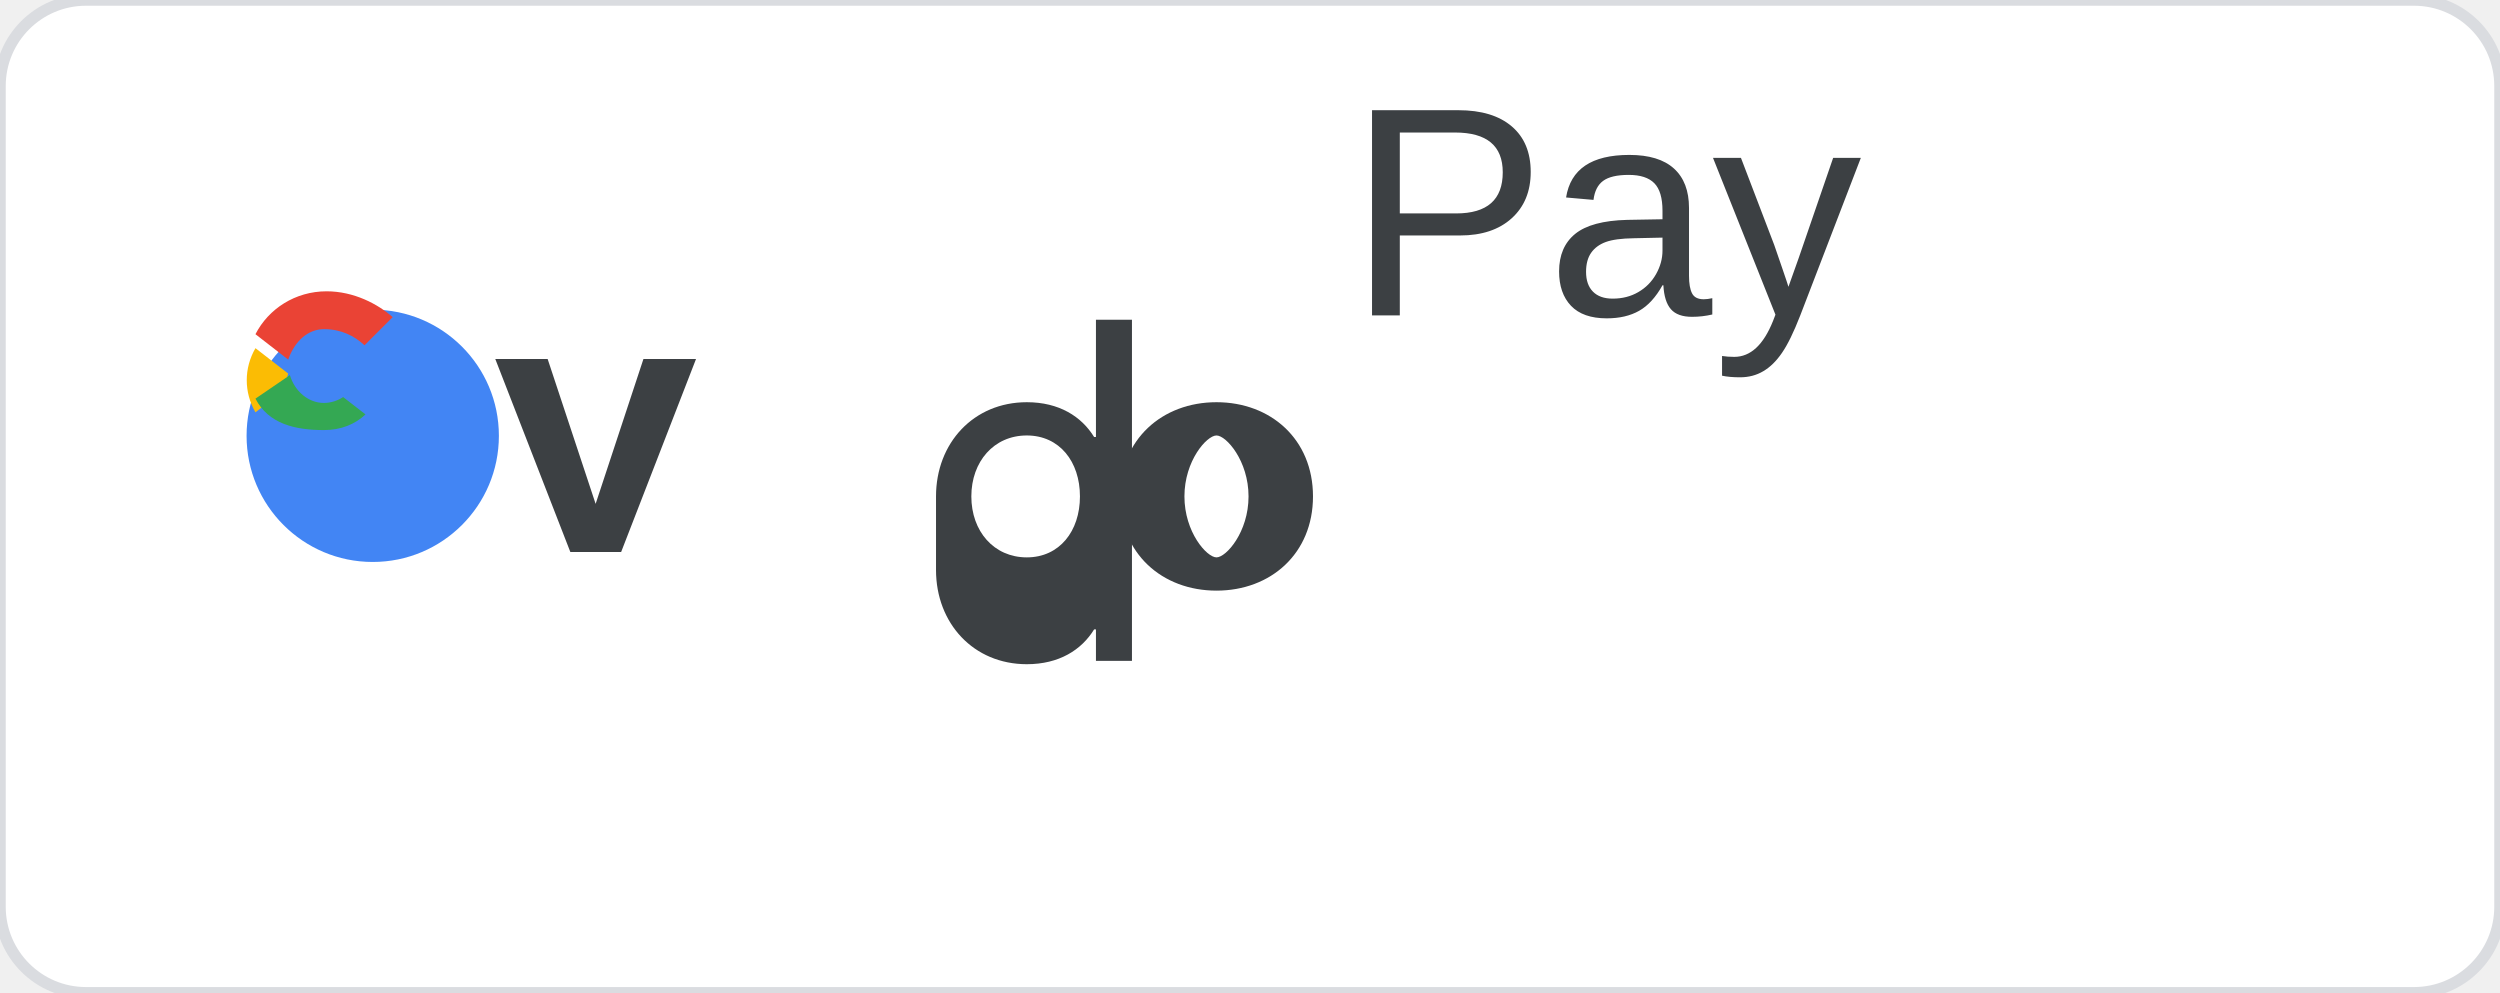
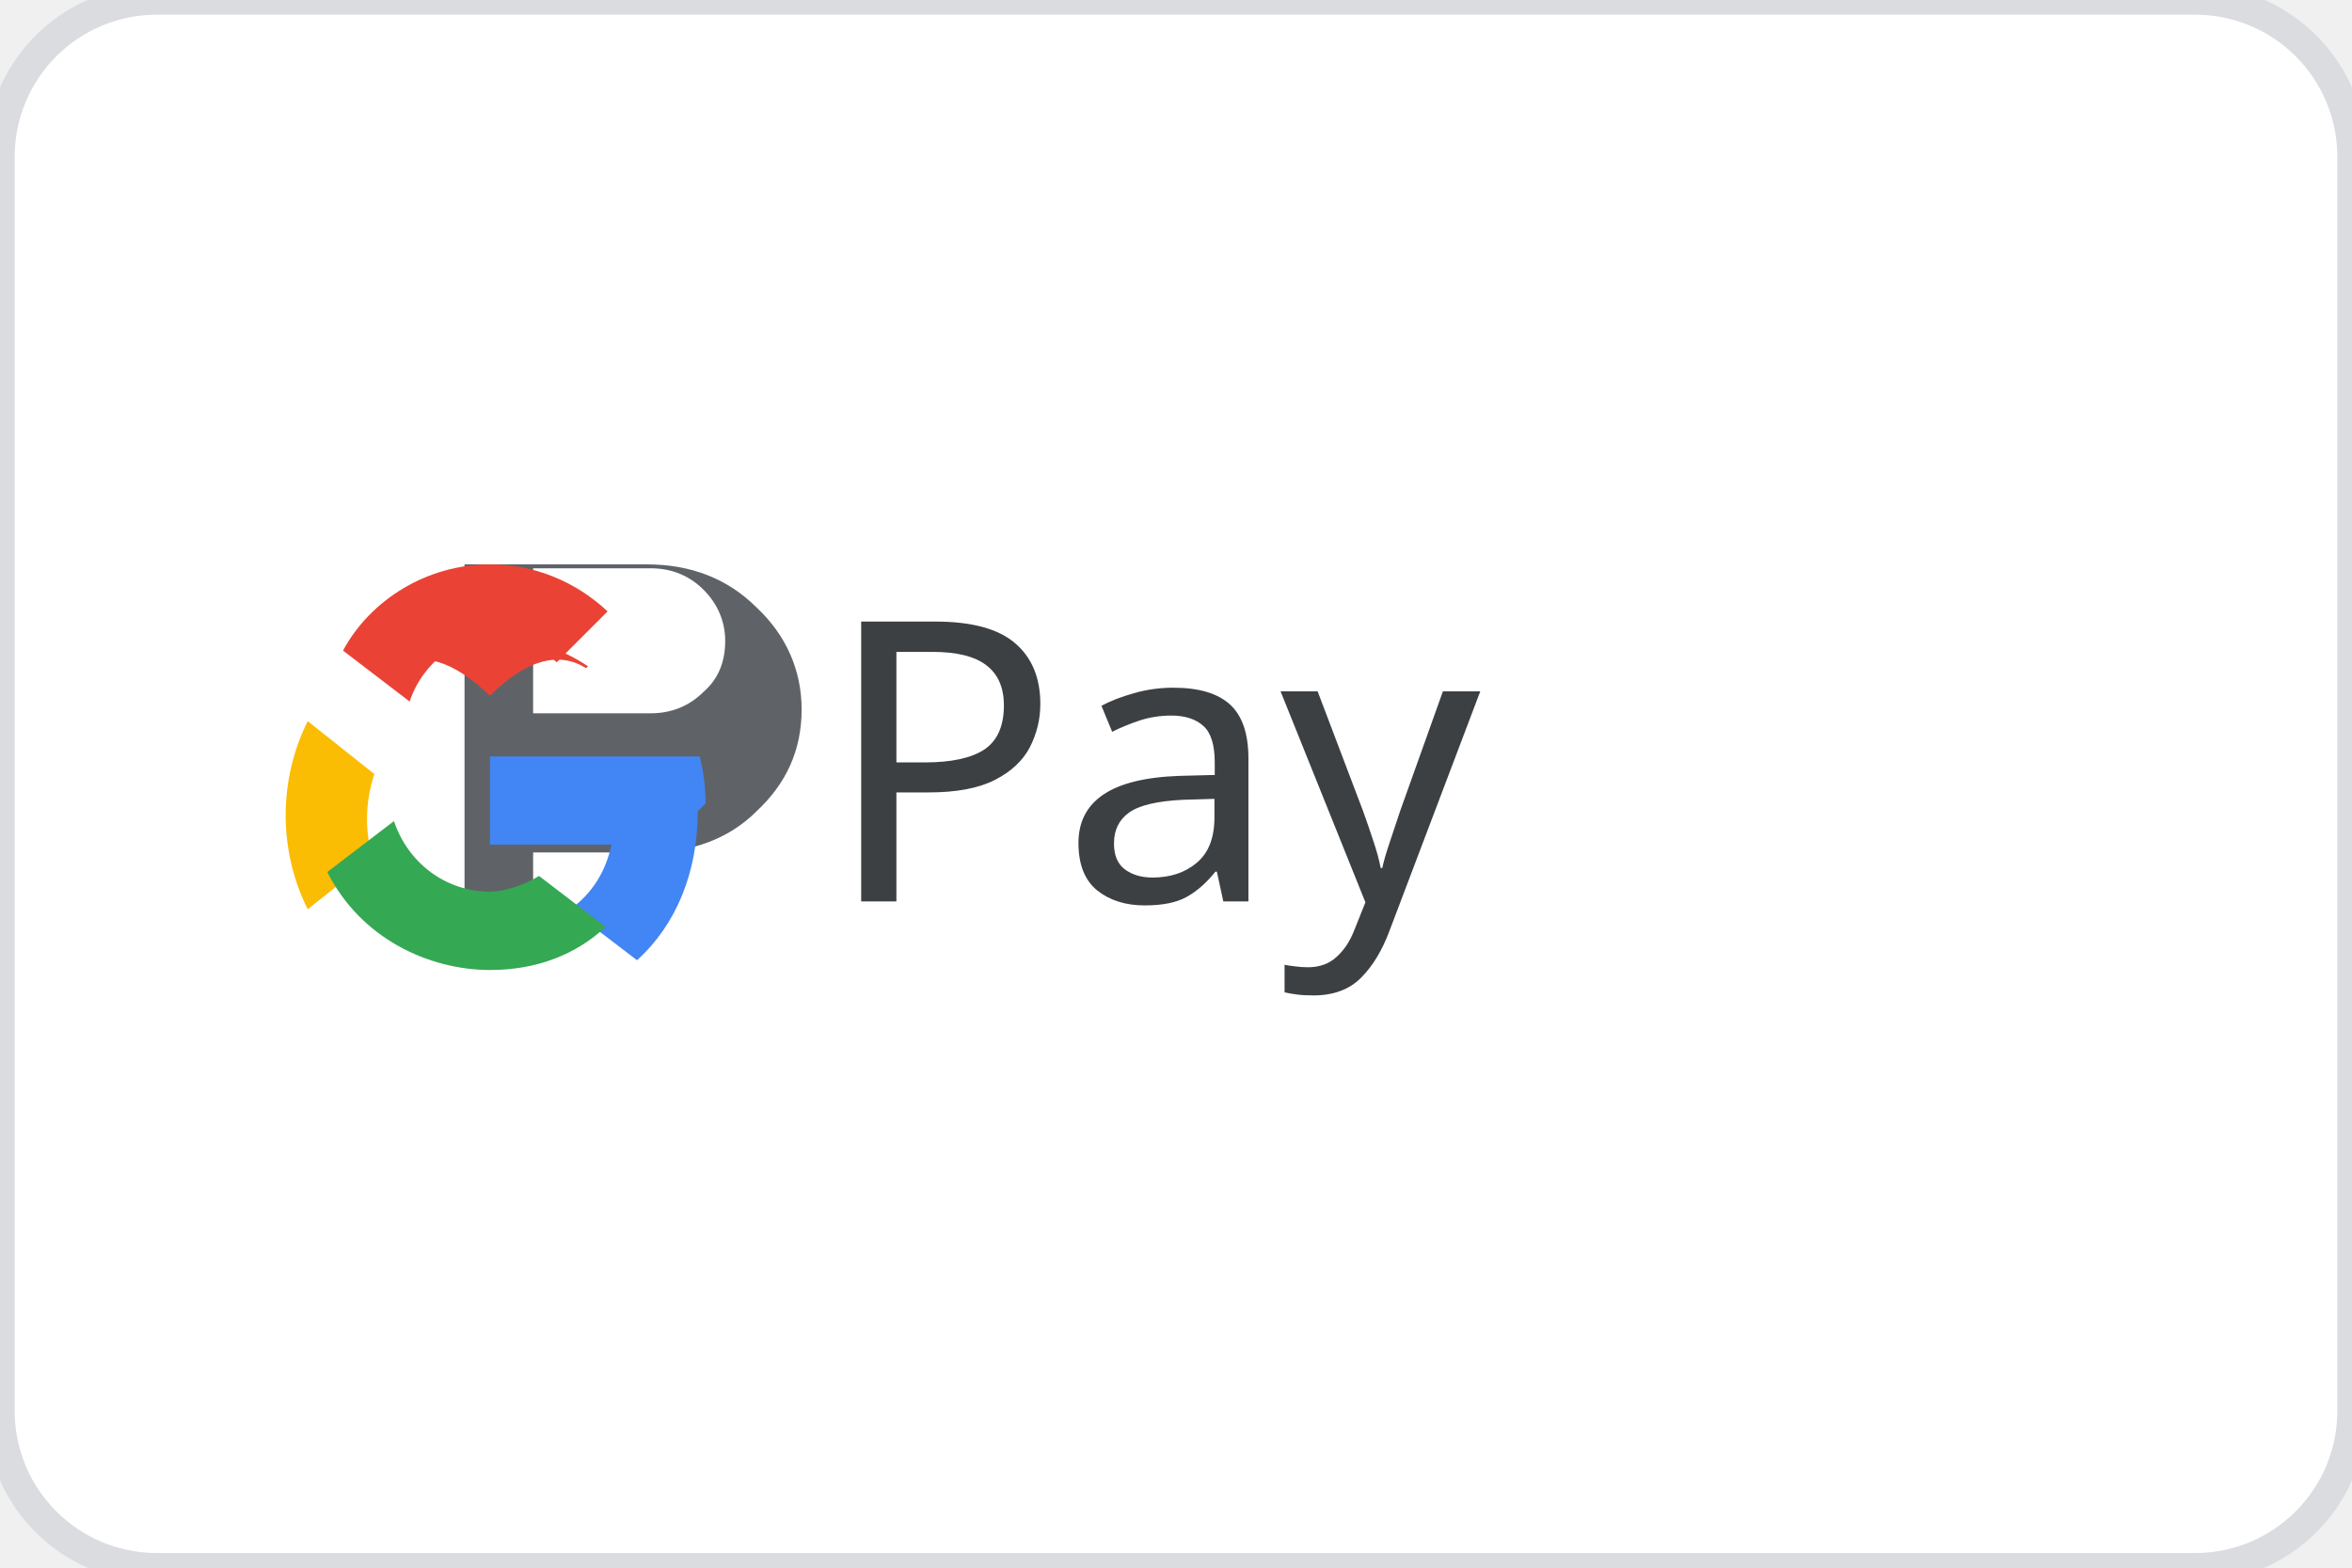
- <svg xmlns="http://www.w3.org/2000/svg" viewBox="0 0 435.97 173.13">
-   <rect width="435.97" height="173.13" rx="15" fill="#fff" stroke="#dadce0" stroke-width="2" />
-   <path d="M188.33 86.57c0-6.07-3.57-10.63-9.27-10.63-5.74 0-9.67 4.56-9.67 10.63 0 6.07 3.93 10.63 9.67 10.63 5.7 0 9.27-4.57 9.27-10.63zm-25.1 0c0-9.32 6.56-16.43 15.83-16.43 5.64 0 9.55 2.5 11.74 6.07h.32V55.76h6.28v59.49h-6.28v-5.49h-.32c-2.19 3.57-6.1 6.07-11.74 6.07-9.27 0-15.83-7.11-15.83-16.43z" fill="#3C4043" />
-   <path d="M195.31 86.57c0-9.95 7.36-16.43 16.83-16.43s16.83 6.47 16.83 16.43-7.36 16.43-16.83 16.43-16.83-6.47-16.83-16.43z" fill="#3C4043" />
-   <path d="M206.55 86.57c0 6.21 3.89 10.63 5.59 10.63s5.59-4.42 5.59-10.63-3.89-10.63-5.59-10.63-5.59 4.42-5.59 10.63z" fill="#fff" />
-   <g transform="translate(235, 55)">
-     <text font-family="Arial,sans-serif" font-weight="500" font-size="52" fill="#3C4043">Pay</text>
+ <svg xmlns="http://www.w3.org/2000/svg" width="120" height="80" viewBox="0 0 120 80">
+   <rect width="120" height="80" rx="8" fill="#fff" stroke="#dadce0" stroke-width="1.5" />
+   <g transform="translate(10, 20)">
+     <path d="M17.2 19.3V28h-3.5V8.8h9.3c2.2 0 4.1.7 5.6 2.2 1.5 1.4 2.3 3.2 2.3 5.2 0 2.1-.8 3.8-2.3 5.2-1.4 1.4-3.3 2.1-5.5 2.1h-5.9zm0-7.5v4.6h6c1.1 0 2-.4 2.7-1.1.8-.7 1.1-1.6 1.1-2.6 0-1-.4-1.9-1.1-2.6-.7-.7-1.6-1.1-2.7-1.1h-6z" fill="#5f6368" />
+     <path d="M41.6 16.3c2.5 0 4.4.7 5.9 2 1.5 1.3 2.2 3.2 2.2 5.5V28h-3.3v-4.2c0-1.5-.4-2.6-1.1-3.4-.7-.8-1.8-1.2-3-1.2s-2.3.4-3 1.2c-.7.8-1.1 1.9-1.1 3.4V28h-3.4V16.6h3.3v1.8c.6-.7 1.3-1.2 2.1-1.5.8-.3 1.7-.5 2.6-.5z" fill="#5f6368" opacity="0" />
  </g>
-   <g transform="translate(40, 42)">
-     <path d="M63.87 45.87L55.5 20.6h-9.13l13.09 33.66h8.86L81.38 20.6h-9.17L63.87 45.87z" fill="#3C4043" />
-     <circle cx="25" cy="34" r="22" fill="#4285F4" />
-     <path d="M25 16c5.36 0 9.62 2.1 12.85 5.12l8.93-8.93C42.11 8.05 34.49 4 25.82 4 15.88 4 7.39 9.57 3.27 17.6l10.38 8.06C15.71 19.75 19.97 16 25 16z" fill="#EA4335" transform="scale(.55) translate(5, 12)" />
-     <path d="M47 34c0-2.24-.21-4.5-.62-6.72H25v12.73h12.36c-.54 2.87-2.17 5.3-4.63 6.93l7.09 5.5c4.14-3.82 6.52-9.44 6.52-16.13z" fill="#4285F4" transform="scale(.55) translate(5, 12)" />
-     <path d="M13.65 40.35c-1.12-3.33-1.12-6.93 0-10.26L3.27 22.03C-.41 28.37-.41 36.03 3.27 42.37l10.38-8.06z" fill="#FBBC04" transform="scale(.55) translate(5, 12)" />
-     <path d="M25 48c5.36 0 9.87-1.83 13.16-4.97l-7.09-5.5c-1.76 1.18-4 1.87-6.07 1.87-5.03 0-9.29-3.75-10.81-8.82L3.27 38.03C7.39 46.06 15.88 48 25 48z" fill="#34A853" transform="scale(.55) translate(5, 12)" />
+   <g transform="translate(10, 18)">
+     <circle cx="15" cy="22" r="11" fill="none" />
+     <path d="M15 13.5c-1.8 0-3.5.5-5 1.5l.1.1c1.4-.9 3-.4 4.9 1.4 1.8-1.8 3.5-2.3 4.9-1.4l.1-.1c-1.5-1-3.2-1.5-5-1.5z" fill="#EA4335" transform="translate(0, 1)" />
+     <path d="M26 22c0-.8-.1-1.6-.3-2.4H15v4.5h6.2c-.3 1.4-1 2.5-2.1 3.3l3.4 2.6c2-1.8 3.1-4.5 3.1-7.6z" fill="#4285F4" transform="translate(0, 1)" />
+     <path d="M9.1 25.1c-.5-1.5-.5-3.1 0-4.6l-3.4-2.7c-1.5 3-1.5 6.6 0 9.6l3.4-2.7z" fill="#FBBC04" transform="translate(0, 1)" />
+     <path d="M15 30.5c2.4 0 4.4-.8 5.9-2.2l-3.4-2.6c-.8.5-1.8.8-2.5.8-2.3 0-4.2-1.5-4.9-3.6l-3.4 2.6c1.7 3.4 5.2 5 8.3 5z" fill="#34A853" transform="translate(0, 1)" />
+     <path d="M15 13.5c1.3 0 2.5.4 3.4 1.3l2.6-2.6c-1.6-1.5-3.7-2.4-6-2.4-3.2 0-6.1 1.8-7.5 4.4l3.4 2.6c.7-2.1 2.6-3.3 4.1-3.3z" fill="#EA4335" transform="translate(0, 1)" />
  </g>
+   <text x="42" y="46" font-family="Google Sans,system-ui,sans-serif" font-size="20" font-weight="500" fill="#3c4043">Pay</text>
</svg>
